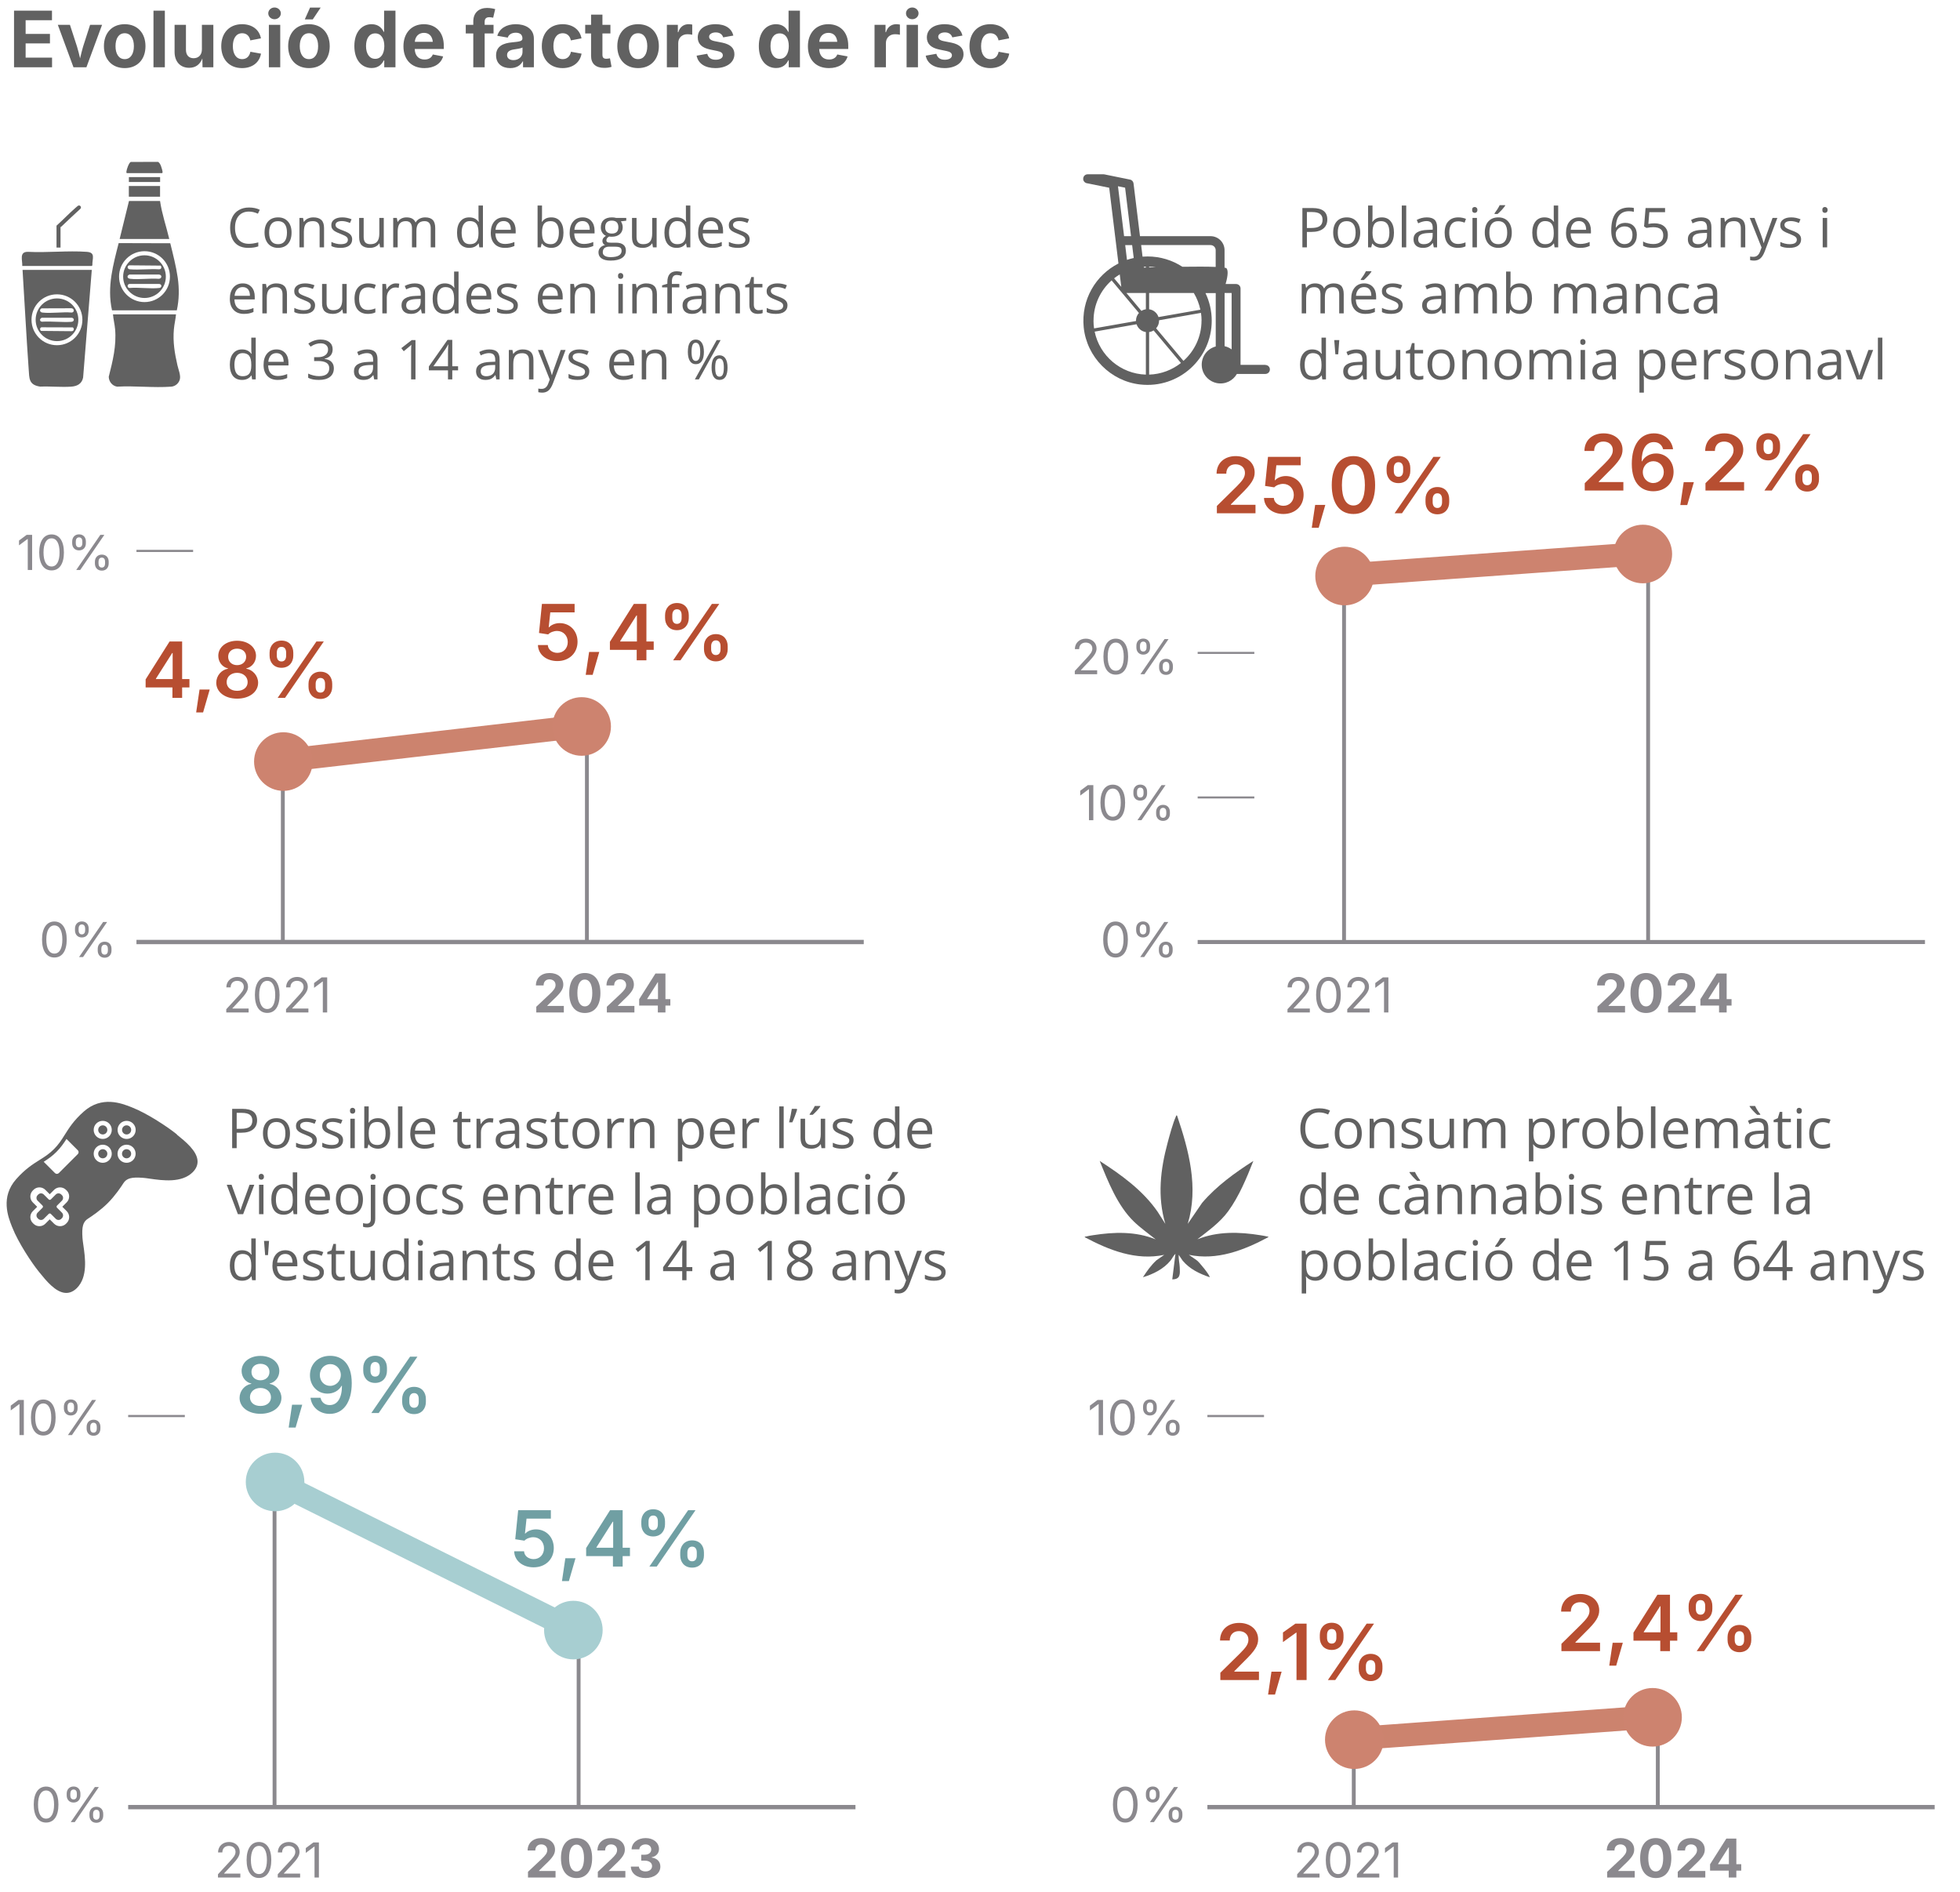
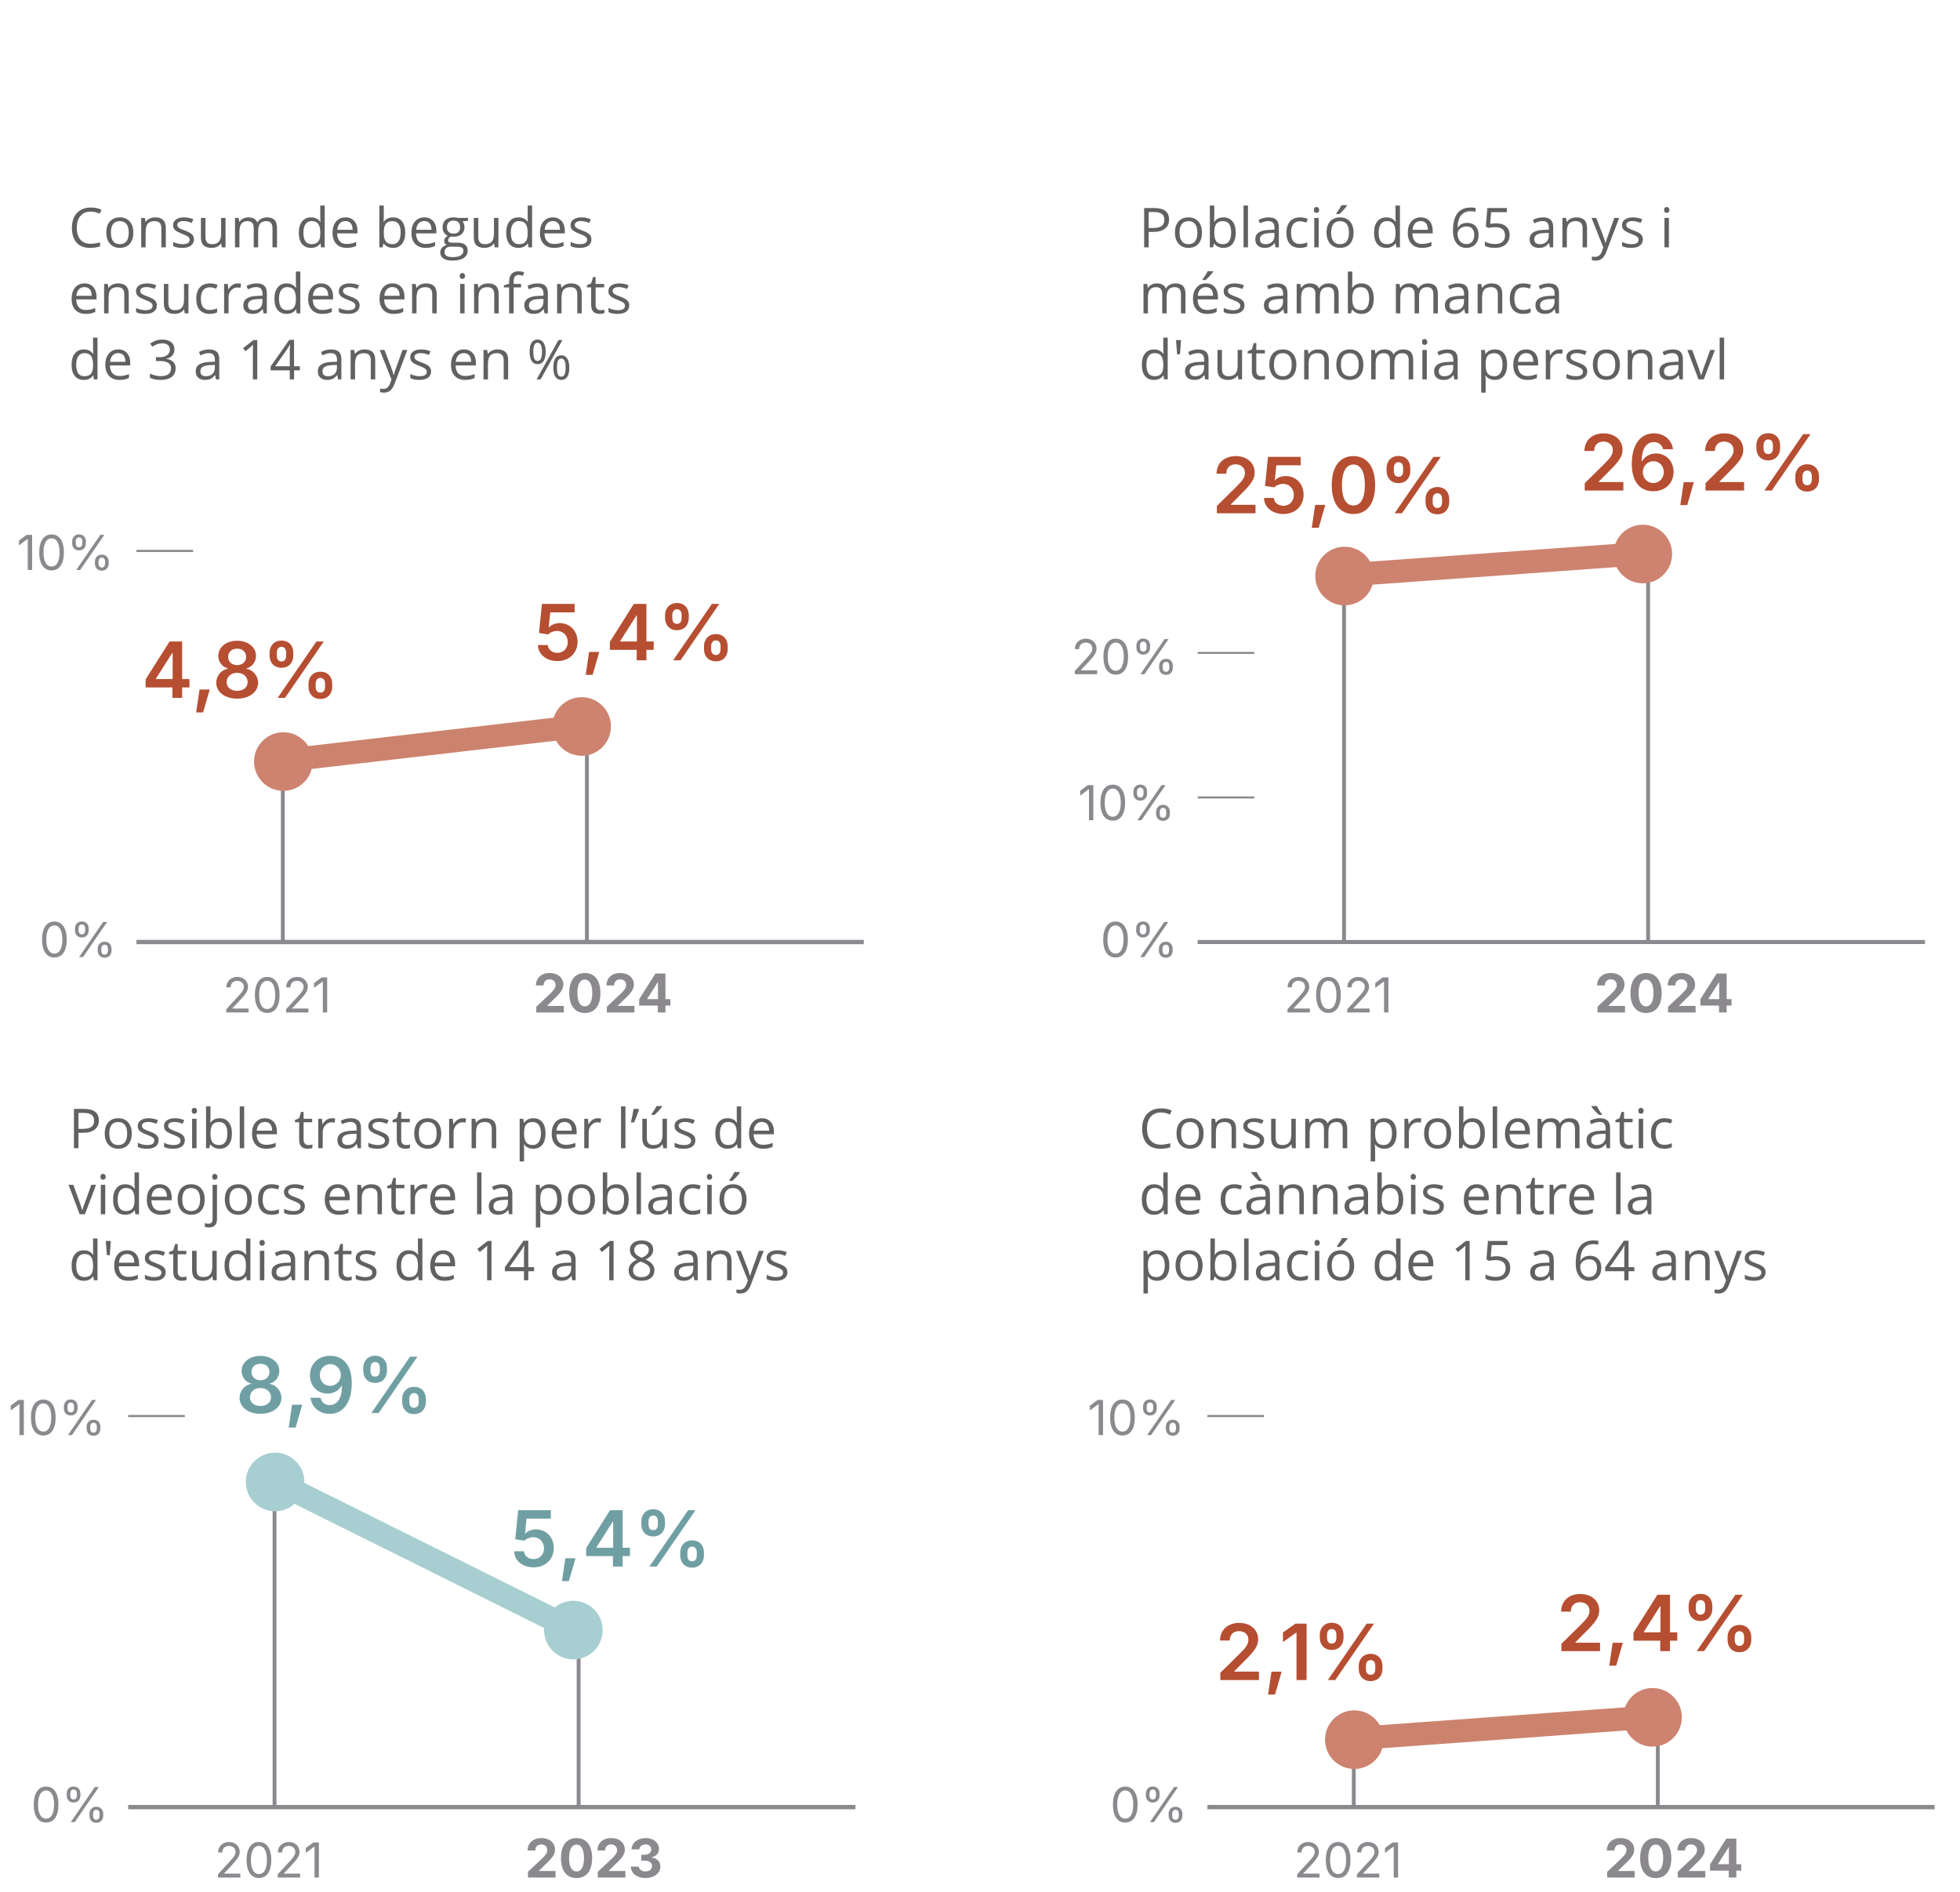
<svg xmlns="http://www.w3.org/2000/svg" id="Capa_1" data-name="Capa 1" viewBox="0 0 406.79 392.6">
  <defs>
    <style>
      .cls-1 {
-         font-size: 16.16px;
+         fill: #b64e31;
      }

      .cls-1, .cls-2 {
-         font-family: Inter-Bold, Inter;
-         font-weight: 700;
-       }
- 
-       .cls-1, .cls-3, .cls-4 {
-         fill: #616161;
-       }
- 
-       .cls-2 {
-         font-size: 11.11px;
-       }
- 
-       .cls-2, .cls-5, .cls-6 {
-         fill: #8b898e;
-       }
- 
-       .cls-2, .cls-6 {
-         isolation: isolate;
-       }
- 
-       .cls-7 {
-         fill: #a7ced1;
-       }
- 
-       .cls-8 {
-         stroke: #82b9bd;
-       }
- 
-       .cls-8, .cls-9, .cls-10, .cls-11, .cls-12, .cls-13, .cls-14, .cls-15 {
-         fill: none;
-         stroke-miterlimit: 10;
-       }
- 
-       .cls-8, .cls-14, .cls-15 {
-         stroke-linecap: round;
-         stroke-width: 4.8px;
-       }
- 
-       .cls-9 {
-         stroke-width: .45px;
-       }
- 
-       .cls-9, .cls-10, .cls-11, .cls-12, .cls-13 {
-         stroke: #8b898e;
-       }
- 
-       .cls-10 {
-         stroke-width: .42px;
-       }
- 
-       .cls-11 {
-         stroke-width: .9px;
-       }
- 
-       .cls-12 {
-         stroke-width: .8px;
-       }
- 
-       .cls-13 {
-         stroke-width: .84px;
-       }
- 
-       .cls-16 {
-         fill: #b74e31;
-       }
- 
-       .cls-16, .cls-17 {
        font-family: Inter-SemiBold, Inter;
        font-size: 16.09px;
        font-weight: 600;
      }

-       .cls-5, .cls-6 {
+       .cls-3 {
+         font-family: Inter-Bold, Inter;
+         font-size: 11.11px;
+         font-weight: 700;
+       }
+ 
+       .cls-3, .cls-4, .cls-5 {
+         fill: #8b898e;
+       }
+ 
+       .cls-3, .cls-5 {
+         isolation: isolate;
+       }
+ 
+       .cls-6 {
+         fill: #a7ced1;
+       }
+ 
+       .cls-7 {
+         stroke: #82b9bd;
+       }
+ 
+       .cls-7, .cls-8, .cls-9, .cls-10, .cls-11, .cls-12, .cls-13, .cls-14 {
+         fill: none;
+         stroke-miterlimit: 10;
+       }
+ 
+       .cls-7, .cls-13, .cls-14 {
+         stroke-linecap: round;
+         stroke-width: 4.8px;
+       }
+ 
+       .cls-8 {
+         stroke-width: .45px;
+       }
+ 
+       .cls-8, .cls-9, .cls-10, .cls-11, .cls-12 {
+         stroke: #8b898e;
+       }
+ 
+       .cls-9 {
+         stroke-width: .42px;
+       }
+ 
+       .cls-10 {
+         stroke-width: .9px;
+       }
+ 
+       .cls-11 {
+         stroke-width: .8px;
+       }
+ 
+       .cls-12 {
+         stroke-width: .84px;
+       }
+ 
+       .cls-4, .cls-5 {
        font-family: Inter-Regular, Inter;
        font-size: 10px;
        font-variation-settings: 'wght' 400, 'slnt' 0;
      }

+       .cls-15 {
+         letter-spacing: 0em;
+       }
+ 
+       .cls-13 {
+         stroke: #b74e31;
+       }
+ 
+       .cls-2 {
+         fill: #709fa3;
+       }
+ 
+       .cls-16 {
+         opacity: .7;
+       }
+ 
+       .cls-17 {
+         fill: #cd836f;
+       }
+ 
      .cls-18 {
-         letter-spacing: 0em;
+         letter-spacing: -.09em;
      }

      .cls-19 {
-         letter-spacing: 0em;
-       }
- 
-       .cls-14 {
-         stroke: #b74e31;
-       }
- 
-       .cls-17 {
-         fill: #709fa3;
+         letter-spacing: -.02em;
      }

      .cls-20 {
-         opacity: .7;
+         letter-spacing: -.03em;
      }

      .cls-21 {
-         fill: #cd836f;
+         letter-spacing: -.02em;
      }

      .cls-22 {
-         letter-spacing: -.09em;
+         letter-spacing: -.02em;
      }

      .cls-23 {
        letter-spacing: -.02em;
      }

      .cls-24 {
        letter-spacing: -.03em;
      }

      .cls-25 {
-         letter-spacing: -.02em;
+         letter-spacing: -.03em;
      }

      .cls-26 {
-         letter-spacing: -.02em;
+         letter-spacing: -.01em;
      }

      .cls-27 {
-         letter-spacing: -.02em;
-       }
- 
-       .cls-28 {
-         letter-spacing: -.02em;
-       }
- 
-       .cls-29 {
-         letter-spacing: -.02em;
-       }
- 
-       .cls-30 {
-         letter-spacing: -.03em;
-       }
- 
-       .cls-31 {
-         letter-spacing: -.03em;
-       }
- 
-       .cls-32 {
-         letter-spacing: 0em;
-       }
- 
-       .cls-33 {
-         letter-spacing: -.01em;
-       }
- 
-       .cls-4 {
+         fill: #616161;
        font-family: OpenSans-Medium, 'Open Sans';
        font-size: 11.42px;
        font-weight: 500;
      }

-       .cls-15 {
+       .cls-14 {
        stroke: #cd836f;
      }
    </style>
  </defs>
  <g>
-     <path class="cls-3" d="M19.05,56.02l-1.8,22.33c-.25,1.3-1.25,1.81-2.49,1.89-2.08.14-4.32-.1-6.42-.01-2.4-.35-2.25-1.7-2.39-3.65-.49-6.85-.83-13.71-1.27-20.57h14.37ZM17.1,66.36c0-2.92-2.36-5.28-5.28-5.28s-5.28,2.36-5.28,5.28,2.36,5.28,5.28,5.28,5.28-2.36,5.28-5.28Z" />
-     <path class="cls-3" d="M36.53,65.23c-.09,1.03-.35,2.05-.44,3.08-.23,2.65.15,4.91.73,7.47.19.85.7,2.04.52,2.88s-.93,1.51-1.79,1.58c-3.63.27-7.59-.21-11.25,0-1.01-.17-1.7-1.04-1.73-2.05.83-3.29,1.62-6.43,1.32-9.87-.09-1.03-.36-2.05-.44-3.08h13.1Z" />
-     <path class="cls-3" d="M36.71,64.4h-13.46c-.54-2.4-.49-4.83-.12-7.25.35-2.26.93-4.49,1.5-6.7l10.71.03c.58,2.36,1.2,4.75,1.55,7.16.32,2.26.3,4.52-.19,6.75ZM35.27,57.41c0-2.92-2.36-5.28-5.28-5.28s-5.28,2.36-5.28,5.28,2.36,5.28,5.28,5.28,5.28-2.36,5.28-5.28Z" />
-     <path class="cls-3" d="M24.83,49.6l1.94-7.89h6.45c.38,2.68,1.29,5.26,1.91,7.89h-10.3Z" />
-     <path class="cls-3" d="M4.62,55.19c.06-1.19-.69-2.95,1.17-2.93,3.99.21,8.26-.28,12.21,0,1.92.13,1.12,1.42,1.17,2.77l-.1.16H4.62Z" />
-     <path class="cls-3" d="M26.33,35.93c-.12-.04-.1-.24-.09-.34.03-.41.5-1.8.89-1.98l5.68-.02c.31.2.47.53.6.86.1.24.39,1.17.32,1.37-.01.03-.06.11-.09.11h-7.31Z" />
-     <rect class="cls-3" x="26.74" y="38.6" width="6.48" height="2.22" />
-     <path class="cls-3" d="M12.56,47.12v4.26h-.83v-4.55c1.36-1.21,2.62-2.56,4-3.75.11-.09.4-.35.49-.4.41-.2.78.34.46.65-1.31,1.23-2.65,2.43-3.94,3.69-.05.05-.12.09-.19.09Z" />
-     <rect class="cls-3" x="26.75" y="36.75" width="6.48" height="1.02" />
-     <path class="cls-3" d="M16.26,66.36c0,2.45-1.98,4.43-4.43,4.43s-4.43-1.98-4.43-4.43,1.98-4.43,4.43-4.43,4.43,1.98,4.43,4.43ZM8.67,63.98c-.53.19-.45.81.11.88,1.88.22,4.18-.17,6.11,0,.63-.07.52-.85-.06-.89l-6.15.02ZM8.67,65.95c-.48.16-.49.77.05.81,1.98-.12,4.13.15,6.08.03.7-.04.66-.79.09-.85h-6.22ZM8.61,67.92c-.36.08-.37.55-.08.75l6.36.06c.46-.02.57-.54.22-.79l-6.5-.02Z" />
-     <path class="cls-3" d="M34.42,57.41c0,2.45-1.99,4.43-4.43,4.43s-4.43-1.99-4.43-4.43,1.99-4.43,4.43-4.43,4.43,1.99,4.43,4.43ZM33.4,55.74c.15-.18.09-.47-.07-.62l-6.49-.06c-.46.06-.52.78.13.83,1.93.16,4.09-.13,6.05,0,.11,0,.32-.06.39-.15ZM26.85,56.98c-.6.25-.46.81.18.88,1.83.21,4.04-.15,5.91,0,.68-.02.76-.81.07-.89h-6.15ZM26.79,58.95c-.46.11-.37.82.11.81,1.95-.17,4.27.22,6.17,0,.58-.07.55-.78,0-.83h-6.28Z" />
-   </g>
-   <text class="cls-1" transform="translate(1.85 13.96)">
-     <tspan x="0" y="0">E</tspan>
-     <tspan class="cls-25" x="9.9" y="0">v</tspan>
-     <tspan x="19.08" y="0">olució de </tspan>
-     <tspan class="cls-28" x="94.66" y="0">f</tspan>
-     <tspan class="cls-19" x="100.58" y="0">ac</tspan>
-     <tspan class="cls-32" x="119.45" y="0">t</tspan>
-     <tspan x="125.63" y="0">ors de risc</tspan>
-   </text>
-   <g>
-     <text class="cls-16" transform="translate(29.38 144.83)">
-       <tspan class="cls-27" x="0" y="0">4</tspan>
-       <tspan class="cls-24" x="10.38" y="0">,</tspan>
+     <text class="cls-1" transform="translate(29.38 144.83)">
+       <tspan class="cls-22" x="0" y="0">4</tspan>
+       <tspan class="cls-20" x="10.38" y="0">,</tspan>
      <tspan x="14.69" y="0">8%</tspan>
    </text>
-     <text class="cls-16" transform="translate(110.82 137.03)">
-       <tspan class="cls-23" x="0" y="0">5</tspan>
+     <text class="cls-1" transform="translate(110.82 137.03)">
+       <tspan class="cls-19" x="0" y="0">5</tspan>
      <tspan x="9.79" y="0">,4%</tspan>
    </text>
-     <line class="cls-12" x1="121.81" y1="150.94" x2="121.81" y2="195.45" />
-     <line class="cls-12" x1="58.7" y1="157.91" x2="58.7" y2="195.45" />
-     <line class="cls-11" x1="28.32" y1="195.49" x2="179.27" y2="195.49" />
+     <line class="cls-11" x1="121.81" y1="150.94" x2="121.81" y2="195.45" />
+     <line class="cls-11" x1="58.7" y1="157.91" x2="58.7" y2="195.45" />
+     <line class="cls-10" x1="28.32" y1="195.49" x2="179.27" y2="195.49" />
    <g>
-       <text class="cls-5" transform="translate(8.13 198.61)">
+       <text class="cls-4" transform="translate(8.13 198.61)">
        <tspan x="0" y="0">0%</tspan>
      </text>
-       <text class="cls-5" transform="translate(3.48 118.28)">
+       <text class="cls-4" transform="translate(3.48 118.28)">
        <tspan x="0" y="0">10%</tspan>
      </text>
    </g>
-     <line class="cls-9" x1="28.32" y1="114.33" x2="40.08" y2="114.33" />
-     <g class="cls-20">
-       <line class="cls-14" x1="58.73" y1="157.85" x2="120.72" y2="150.68" />
-     </g>
-     <circle class="cls-21" cx="120.72" cy="150.76" r="6.08" />
-     <circle class="cls-21" cx="58.81" cy="158.04" r="6.08" />
-     <text class="cls-6" transform="translate(46.21 210.11)">
+     <line class="cls-8" x1="28.32" y1="114.33" x2="40.08" y2="114.33" />
+     <g class="cls-16">
+       <line class="cls-13" x1="58.73" y1="157.85" x2="120.72" y2="150.68" />
+     </g>
+     <circle class="cls-17" cx="120.72" cy="150.76" r="6.08" />
+     <circle class="cls-17" cx="58.81" cy="158.04" r="6.08" />
+     <text class="cls-5" transform="translate(46.21 210.11)">
      <tspan x="0" y="0">2021</tspan>
    </text>
-     <text class="cls-2" transform="translate(110.63 210.11)">
+     <text class="cls-3" transform="translate(110.63 210.11)">
      <tspan x="0" y="0">20</tspan>
-       <tspan class="cls-29" x="14.65" y="0">2</tspan>
+       <tspan class="cls-23" x="14.65" y="0">2</tspan>
      <tspan x="21.48" y="0">4</tspan>
    </text>
  </g>
  <g>
-     <text class="cls-16" transform="translate(252.23 348.65)">
+     <text class="cls-1" transform="translate(252.23 348.65)">
      <tspan x="0" y="0">2</tspan>
-       <tspan class="cls-22" x="10" y="0">,</tspan>
+       <tspan class="cls-18" x="10" y="0">,</tspan>
      <tspan x="13.31" y="0">1%</tspan>
    </text>
-     <text class="cls-16" transform="translate(323.02 342.65)">
+     <text class="cls-1" transform="translate(323.02 342.65)">
      <tspan x="0" y="0">2,4%</tspan>
    </text>
-     <line class="cls-12" x1="344.07" y1="356.55" x2="344.07" y2="374.98" />
-     <line class="cls-12" x1="280.97" y1="360.89" x2="280.97" y2="374.98" />
-     <line class="cls-11" x1="250.59" y1="375.02" x2="401.53" y2="375.02" />
+     <line class="cls-11" x1="344.07" y1="356.55" x2="344.07" y2="374.98" />
+     <line class="cls-11" x1="280.97" y1="360.89" x2="280.97" y2="374.98" />
+     <line class="cls-10" x1="250.59" y1="375.02" x2="401.53" y2="375.02" />
    <g>
-       <text class="cls-5" transform="translate(230.39 378.13)">
+       <text class="cls-4" transform="translate(230.39 378.13)">
        <tspan x="0" y="0">0%</tspan>
      </text>
-       <text class="cls-5" transform="translate(225.74 297.81)">
+       <text class="cls-4" transform="translate(225.74 297.81)">
        <tspan x="0" y="0">10%</tspan>
      </text>
    </g>
-     <line class="cls-9" x1="250.59" y1="293.86" x2="262.34" y2="293.86" />
-     <g class="cls-20">
-       <line class="cls-14" x1="280.99" y1="360.82" x2="342.98" y2="356.3" />
-     </g>
-     <circle class="cls-21" cx="342.98" cy="356.38" r="6.08" />
-     <circle class="cls-21" cx="281.08" cy="361.02" r="6.08" />
-     <text class="cls-6" transform="translate(268.47 389.63)">
+     <line class="cls-8" x1="250.59" y1="293.86" x2="262.34" y2="293.86" />
+     <g class="cls-16">
+       <line class="cls-13" x1="280.99" y1="360.82" x2="342.98" y2="356.3" />
+     </g>
+     <circle class="cls-17" cx="342.98" cy="356.38" r="6.08" />
+     <circle class="cls-17" cx="281.08" cy="361.02" r="6.08" />
+     <text class="cls-5" transform="translate(268.47 389.63)">
      <tspan x="0" y="0">2021</tspan>
    </text>
-     <text class="cls-2" transform="translate(332.89 389.63)">
+     <text class="cls-3" transform="translate(332.89 389.63)">
      <tspan x="0" y="0">20</tspan>
-       <tspan class="cls-29" x="14.65" y="0">2</tspan>
+       <tspan class="cls-23" x="14.65" y="0">2</tspan>
      <tspan x="21.48" y="0">4</tspan>
    </text>
  </g>
  <g>
-     <text class="cls-16" transform="translate(251.51 106.51)">
+     <text class="cls-1" transform="translate(251.51 106.51)">
      <tspan x="0" y="0">2</tspan>
-       <tspan class="cls-23" x="10" y="0">5</tspan>
-       <tspan class="cls-30" x="19.79" y="0">,</tspan>
-       <tspan class="cls-18" x="24.08" y="0">0%</tspan>
-     </text>
-     <text class="cls-16" transform="translate(327.86 101.79)">
+       <tspan class="cls-19" x="10" y="0">5</tspan>
+       <tspan class="cls-24" x="19.79" y="0">,</tspan>
+       <tspan class="cls-15" x="24.08" y="0">0%</tspan>
+     </text>
+     <text class="cls-1" transform="translate(327.86 101.79)">
      <tspan x="0" y="0">2</tspan>
-       <tspan class="cls-31" x="10" y="0">6</tspan>
-       <tspan class="cls-18" x="19.93" y="0">,2%</tspan>
-     </text>
-     <line class="cls-12" x1="342.06" y1="115.14" x2="342.06" y2="195.45" />
-     <line class="cls-12" x1="278.95" y1="119.42" x2="278.95" y2="195.45" />
-     <line class="cls-13" x1="248.57" y1="195.49" x2="399.52" y2="195.49" />
+       <tspan class="cls-25" x="10" y="0">6</tspan>
+       <tspan class="cls-15" x="19.93" y="0">,2%</tspan>
+     </text>
+     <line class="cls-11" x1="342.06" y1="115.14" x2="342.06" y2="195.45" />
+     <line class="cls-11" x1="278.95" y1="119.42" x2="278.95" y2="195.45" />
+     <line class="cls-12" x1="248.57" y1="195.49" x2="399.52" y2="195.49" />
    <g>
-       <text class="cls-5" transform="translate(228.37 198.61)">
+       <text class="cls-4" transform="translate(228.37 198.61)">
        <tspan x="0" y="0">0%</tspan>
      </text>
-       <text class="cls-5" transform="translate(222.32 139.91)">
+       <text class="cls-4" transform="translate(222.32 139.91)">
        <tspan x="0" y="0">20%</tspan>
      </text>
    </g>
-     <line class="cls-10" x1="248.57" y1="135.49" x2="260.33" y2="135.49" />
-     <text class="cls-5" transform="translate(223.73 170.21)">
+     <line class="cls-9" x1="248.57" y1="135.49" x2="260.33" y2="135.49" />
+     <text class="cls-4" transform="translate(223.73 170.21)">
      <tspan x="0" y="0">10%</tspan>
    </text>
-     <line class="cls-10" x1="248.57" y1="165.49" x2="260.33" y2="165.49" />
-     <line class="cls-15" x1="278.97" y1="119.35" x2="340.97" y2="114.88" />
-     <circle class="cls-21" cx="340.96" cy="114.97" r="6.08" />
-     <circle class="cls-21" cx="279.06" cy="119.54" r="6.08" />
-     <text class="cls-6" transform="translate(266.46 210.11)">
+     <line class="cls-9" x1="248.57" y1="165.49" x2="260.33" y2="165.49" />
+     <line class="cls-14" x1="278.97" y1="119.35" x2="340.97" y2="114.88" />
+     <circle class="cls-17" cx="340.96" cy="114.97" r="6.08" />
+     <circle class="cls-17" cx="279.06" cy="119.54" r="6.08" />
+     <text class="cls-5" transform="translate(266.46 210.11)">
      <tspan x="0" y="0">2021</tspan>
    </text>
-     <text class="cls-2" transform="translate(330.88 210.11)">
+     <text class="cls-3" transform="translate(330.88 210.11)">
      <tspan x="0" y="0">20</tspan>
-       <tspan class="cls-29" x="14.65" y="0">2</tspan>
+       <tspan class="cls-23" x="14.65" y="0">2</tspan>
      <tspan x="21.48" y="0">4</tspan>
    </text>
  </g>
  <g>
-     <text class="cls-17" transform="translate(48.91 293.24)">
-       <tspan class="cls-26" x="0" y="0">8</tspan>
-       <tspan class="cls-33" x="10.05" y="0">,</tspan>
+     <text class="cls-2" transform="translate(48.91 293.24)">
+       <tspan class="cls-21" x="0" y="0">8</tspan>
+       <tspan class="cls-26" x="10.05" y="0">,</tspan>
      <tspan x="14.61" y="0">9%</tspan>
    </text>
-     <text class="cls-17" transform="translate(105.89 325.1)">
-       <tspan class="cls-23" x="0" y="0">5</tspan>
+     <text class="cls-2" transform="translate(105.89 325.1)">
+       <tspan class="cls-19" x="0" y="0">5</tspan>
      <tspan x="9.79" y="0">,4%</tspan>
    </text>
-     <line class="cls-12" x1="120.09" y1="338.45" x2="120.09" y2="374.98" />
-     <line class="cls-12" x1="56.98" y1="307.41" x2="56.98" y2="374.98" />
-     <line class="cls-11" x1="26.6" y1="375.02" x2="177.55" y2="375.02" />
+     <line class="cls-11" x1="120.09" y1="338.45" x2="120.09" y2="374.98" />
+     <line class="cls-11" x1="56.98" y1="307.41" x2="56.98" y2="374.98" />
+     <line class="cls-10" x1="26.6" y1="375.02" x2="177.55" y2="375.02" />
    <g>
-       <text class="cls-5" transform="translate(6.41 378.13)">
+       <text class="cls-4" transform="translate(6.41 378.13)">
        <tspan x="0" y="0">0%</tspan>
      </text>
-       <text class="cls-5" transform="translate(1.76 297.81)">
+       <text class="cls-4" transform="translate(1.76 297.81)">
        <tspan x="0" y="0">10%</tspan>
      </text>
    </g>
-     <line class="cls-9" x1="26.6" y1="293.86" x2="38.36" y2="293.86" />
-     <g class="cls-20">
-       <line class="cls-8" x1="57.01" y1="307.35" x2="119" y2="338.19" />
-     </g>
-     <circle class="cls-7" cx="119" cy="338.28" r="6.08" />
-     <circle class="cls-7" cx="57.09" cy="307.54" r="6.08" />
-     <text class="cls-6" transform="translate(44.49 389.63)">
+     <line class="cls-8" x1="26.6" y1="293.86" x2="38.36" y2="293.86" />
+     <g class="cls-16">
+       <line class="cls-7" x1="57.01" y1="307.35" x2="119" y2="338.19" />
+     </g>
+     <circle class="cls-6" cx="119" cy="338.28" r="6.08" />
+     <circle class="cls-6" cx="57.09" cy="307.54" r="6.08" />
+     <text class="cls-5" transform="translate(44.49 389.63)">
      <tspan x="0" y="0">2021</tspan>
    </text>
-     <text class="cls-2" transform="translate(108.91 389.63)">
+     <text class="cls-3" transform="translate(108.91 389.63)">
      <tspan x="0" y="0">2023</tspan>
    </text>
  </g>
-   <text class="cls-4" transform="translate(47.06 51.33)">
+   <text class="cls-27" transform="translate(14.22 51.33)">
    <tspan x="0" y="0">Consum de begudes</tspan>
    <tspan x="0" y="13.7">ensucrades en infants</tspan>
    <tspan x="0" y="27.4">de 3 a 14 anys en %</tspan>
  </text>
-   <text class="cls-4" transform="translate(269.18 51.33)">
+   <text class="cls-27" transform="translate(236.34 51.33)">
    <tspan x="0" y="0">Població de 65 anys i</tspan>
    <tspan x="0" y="13.7">més amb manca</tspan>
    <tspan x="0" y="27.4">d'autonomia personavl</tspan>
  </text>
-   <text class="cls-4" transform="translate(47.06 238.27)">
+   <text class="cls-27" transform="translate(14.22 238.28)">
    <tspan x="0" y="0">Possible trastorn per l’ús de</tspan>
    <tspan x="0" y="13.7">videojocs entre la població</tspan>
    <tspan x="0" y="27.4">d'estudiants de 14 a 18 anys</tspan>
  </text>
-   <text class="cls-4" transform="translate(269.18 238.27)">
+   <text class="cls-27" transform="translate(236.34 238.28)">
    <tspan x="0" y="0">Consum problemàtic</tspan>
    <tspan x="0" y="13.7">de cànnabis entre la</tspan>
    <tspan x="0" y="27.4">població de 15 a 64 anys</tspan>
  </text>
-   <g>
-     <path class="cls-3" d="M11.57,247.89l-1.01,1.01c-.13.13-.33.13-.46,0l-1.01-1.01c-.32-.32-.84-.32-1.15,0l-.13.13c-.32.32-.32.84,0,1.15l1.01,1.01c.13.13.13.33,0,.46l-1.01,1.01c-.32.32-.32.84,0,1.15l.13.13c.32.32.84.32,1.15,0l1.01-1.01c.13-.13.33-.13.46,0l1.01,1.01c.32.32.84.32,1.15,0l.13-.13c.32-.32.32-.84,0-1.15l-1.01-1.01c-.13-.13-.13-.33,0-.46l1.01-1.01c.32-.32.32-.84,0-1.15l-.13-.13c-.32-.32-.84-.32-1.15,0" />
-     <path class="cls-3" d="M27.61,235.81c-.73.73-1.93.73-2.66,0s-.73-1.93,0-2.66,1.93-.73,2.66,0,.73,1.93,0,2.66M27.6,240.76c-.73.73-1.93.73-2.66,0s-.73-1.93,0-2.66,1.93-.73,2.66,0,.73,1.93,0,2.66M22.65,240.76c-.73.73-1.93.73-2.66,0s-.73-1.93,0-2.66,1.93-.73,2.66,0,.73,1.93,0,2.66M19.99,233.15c.73-.73,1.93-.73,2.66,0s.73,1.93,0,2.66-1.93.73-2.66,0-.73-1.93,0-2.66M16.15,238.7c.22.22.22.58,0,.8l-3.94,3.94c-.22.22-.58.22-.8,0l-2.34-2.34c.95-.61,1.79-1.19,2.66-2.07s1.45-1.69,2.07-2.67l2.34,2.34ZM13.85,247.06c.67.67.67,1.77,0,2.45l-.92.92.92.92c.67.67.68,1.77,0,2.45l-.16.16c-.67.67-1.77.67-2.45,0l-.92-.92-.92.92c-.67.67-1.77.67-2.44,0l-.16-.16c-.67-.67-.67-1.77,0-2.44l.92-.92-.92-.92c-.67-.67-.67-1.77,0-2.45l.16-.16c.67-.67,1.77-.67,2.44,0l.92.92.92-.92c.67-.67,1.77-.67,2.45,0l.16.16ZM36.73,235.43l-.25-.2c-1.56-1.26-5.84-4.15-9.09-5.42l-.15-.06c-1.98-.78-6.1-2.4-9.84.91-2.09,1.85-3.03,3.36-3.99,4.88-.68,1.09-1.27,1.99-2.22,2.94s-1.85,1.54-3.01,2.26c-1.44.91-2.95,1.86-4.81,3.95-3.31,3.73-1.68,7.86-.9,9.84l.06.14c1.27,3.26,4.16,7.53,5.42,9.09l.2.25c1.43,1.77,3.38,4.19,5.46,4.3.84.04,1.62-.29,2.34-1,2.3-2.3,1.74-6.25,1.36-8.86-.08-.59-.16-1.11-.19-1.53-.17-2.38.12-3.37,1.14-4.02.72-.46,2.57-1.69,4.11-3.23s2.77-3.39,3.23-4.11c.66-1.03,1.64-1.31,4.02-1.14.42.03.94.1,1.53.19,2.61.37,6.56.93,8.86-1.36h0c.7-.71,1.04-1.5.99-2.34-.11-2.08-2.53-4.03-4.3-5.46" />
-     <path class="cls-3" d="M20.66,238.76c-.37.37-.37.97,0,1.34s.97.37,1.34,0,.37-.97,0-1.34-.97-.37-1.34,0" />
-     <path class="cls-3" d="M25.6,238.76c-.37.37-.37.97,0,1.34s.97.37,1.34,0,.37-.97,0-1.34-.97-.37-1.34,0" />
-     <path class="cls-3" d="M25.61,233.81c-.37.37-.37.97,0,1.34s.97.37,1.34,0,.37-.97,0-1.34-.97-.37-1.34,0" />
-     <path class="cls-3" d="M20.66,233.81c-.37.37-.37.97,0,1.34s.97.37,1.34,0,.37-.97,0-1.34-.97-.37-1.34,0" />
-   </g>
-   <path class="cls-3" d="M262.62,75.72h-5.15v-15.85c0-.51-.41-.93-.93-.93h-2.17c.3-1.03.69-2.77.16-3.28-.05-.05-.18-.09-.38-.12v-3.62c0-1.61-1.3-2.91-2.91-2.91h-14.64l-1.34-10.95c-.05-.4-.34-.72-.73-.79l-5.3-1.08-.18-.02h-3.31s0,0,0,0c-.06,0-.13,0-.19.02-.01,0-.02,0-.04.01-.05.01-.09.02-.14.04-.02.01-.04.02-.07.04-.03.02-.06.03-.09.05-.02.01-.04.03-.06.05-.03.02-.06.04-.08.07-.02.02-.03.03-.04.05-.02.03-.05.06-.07.09-.02.02-.03.05-.04.08-.01.03-.03.05-.04.08-.02.06-.04.12-.05.18,0,0,0,0,0,0-.03.13-.02.25,0,.37,0,0,0,.01,0,.02.01.05.03.1.05.15.01.02.03.05.04.07.02.03.03.06.05.09.02.02.03.04.05.06.02.03.04.05.06.07.02.02.04.03.06.05.03.02.05.05.08.07.03.02.06.03.09.05.02.01.04.03.07.04.06.02.12.04.18.05,0,0,0,0,0,0l4.65.94,1.92,15.72c-4.7,2.4-7.79,7.49-7.21,13.25.62,6.16,5.58,11.18,11.73,11.86,8.04.89,14.84-5.38,14.84-13.23,0-2.06-.47-4.01-1.3-5.74h2.13v11.08c-1.96.52-3.31,2.5-2.8,4.71.34,1.45,1.55,2.6,3.02,2.89,1.77.34,3.38-.52,4.17-1.9h5.92c.51,0,.93-.41.93-.93s-.41-.93-.93-.93ZM249.37,66.54c0,3.32-1.45,6.3-3.75,8.35l-5.67-6.76c.38-.42.61-.98.61-1.59,0-.03,0-.05,0-.08l8.7-1.53c.08.53.12,1.06.12,1.61ZM226.96,66.54c0-3.32,1.45-6.3,3.75-8.35l5.67,6.76c-.38.42-.61.98-.61,1.59,0,.03,0,.05,0,.08l-8.7,1.53c-.08-.53-.12-1.06-.12-1.61ZM238.5,68.91c.34-.05.65-.16.93-.34l5.67,6.76c-1.83,1.44-4.11,2.33-6.6,2.41v-8.83ZM237.83,64.18c-.34.05-.65.16-.93.34l-3.12-3.72h4.04v3.38ZM238.5,55.35c.46.01.92.05,1.36.12-.47.01-.92.02-1.36.03v-.15ZM237.83,55.52c-.14,0-.28,0-.42.01l-.02-.16c.15-.01.29-.02.44-.02v.17ZM232.72,59.53l-1.49-1.77c.37-.29.76-.57,1.17-.81l.32,2.58ZM235.89,67.29c.28.85,1.02,1.49,1.93,1.62v8.83c-5.25-.16-9.6-3.93-10.63-8.92l8.7-1.53ZM240.44,65.8c-.28-.85-1.02-1.49-1.94-1.62v-3.38h9.27c.63,1.06,1.1,2.23,1.36,3.47l-8.7,1.53ZM251.25,50.86c.59,0,1.06.48,1.06,1.06v3.47c-1.72-.07-4.25-.07-6.91-.03-2.08-1.35-4.57-2.14-7.24-2.14-.35,0-.69.02-1.03.04l-.29-2.41h14.41ZM234.75,49.01h-1.45l-1.27-10.36,1.48.3,1.23,10.06ZM233.52,50.86h1.45l.33,2.68c-.48.1-.94.24-1.4.39l-.37-3.07ZM255.62,60.8v11.71c-.43-.32-.92-.55-1.46-.67v-11.04h1.46Z" />
-   <path class="cls-3" d="M244.29,231.5c2.45,7.22,4.51,14.91,2.22,22.48l2.99-4.37c3-3.5,6.77-6.22,10.63-8.69-1.39,3.54-2.98,7.36-5.22,10.44-1.71,2.35-4.14,4.05-6.4,5.83,4.15-1.69,8.74-1.56,13.09-.85.44.07.97.16,1.4.26.11.03.27-.01.24.14-5.07,2.71-10.64,4.89-16.5,3.66l1.6,1.11c.47.26,2.92,3.3,2.71,3.54-2.13-.74-4.11-1.67-5.59-3.43l-.83-1.22c-.05.86.19,1.76.22,2.6.06,1.36.18,2.5-1.55,2.5l.66-5.31c-.44.4-.67.98-1.05,1.44-1.45,1.75-3.56,2.78-5.7,3.43.82-1.27,1.7-2.52,2.83-3.54l1.6-1.11c-5.86,1.24-11.43-.96-16.5-3.66-.03-.16.13-.11.24-.14.48-.13,1-.2,1.49-.28,4.36-.68,8.84-.82,12.99.87-1.52-1.22-3.14-2.35-4.54-3.71-3.37-3.26-5.35-8.28-7.08-12.57,4.5,2.9,8.98,6.13,12.05,10.59l1.57,2.47c-1.68-5.64-1.03-11.27.48-16.85.43-1.6,1.07-4,1.73-5.47.06-.13-.05-.2.23-.16Z" />
</svg>
